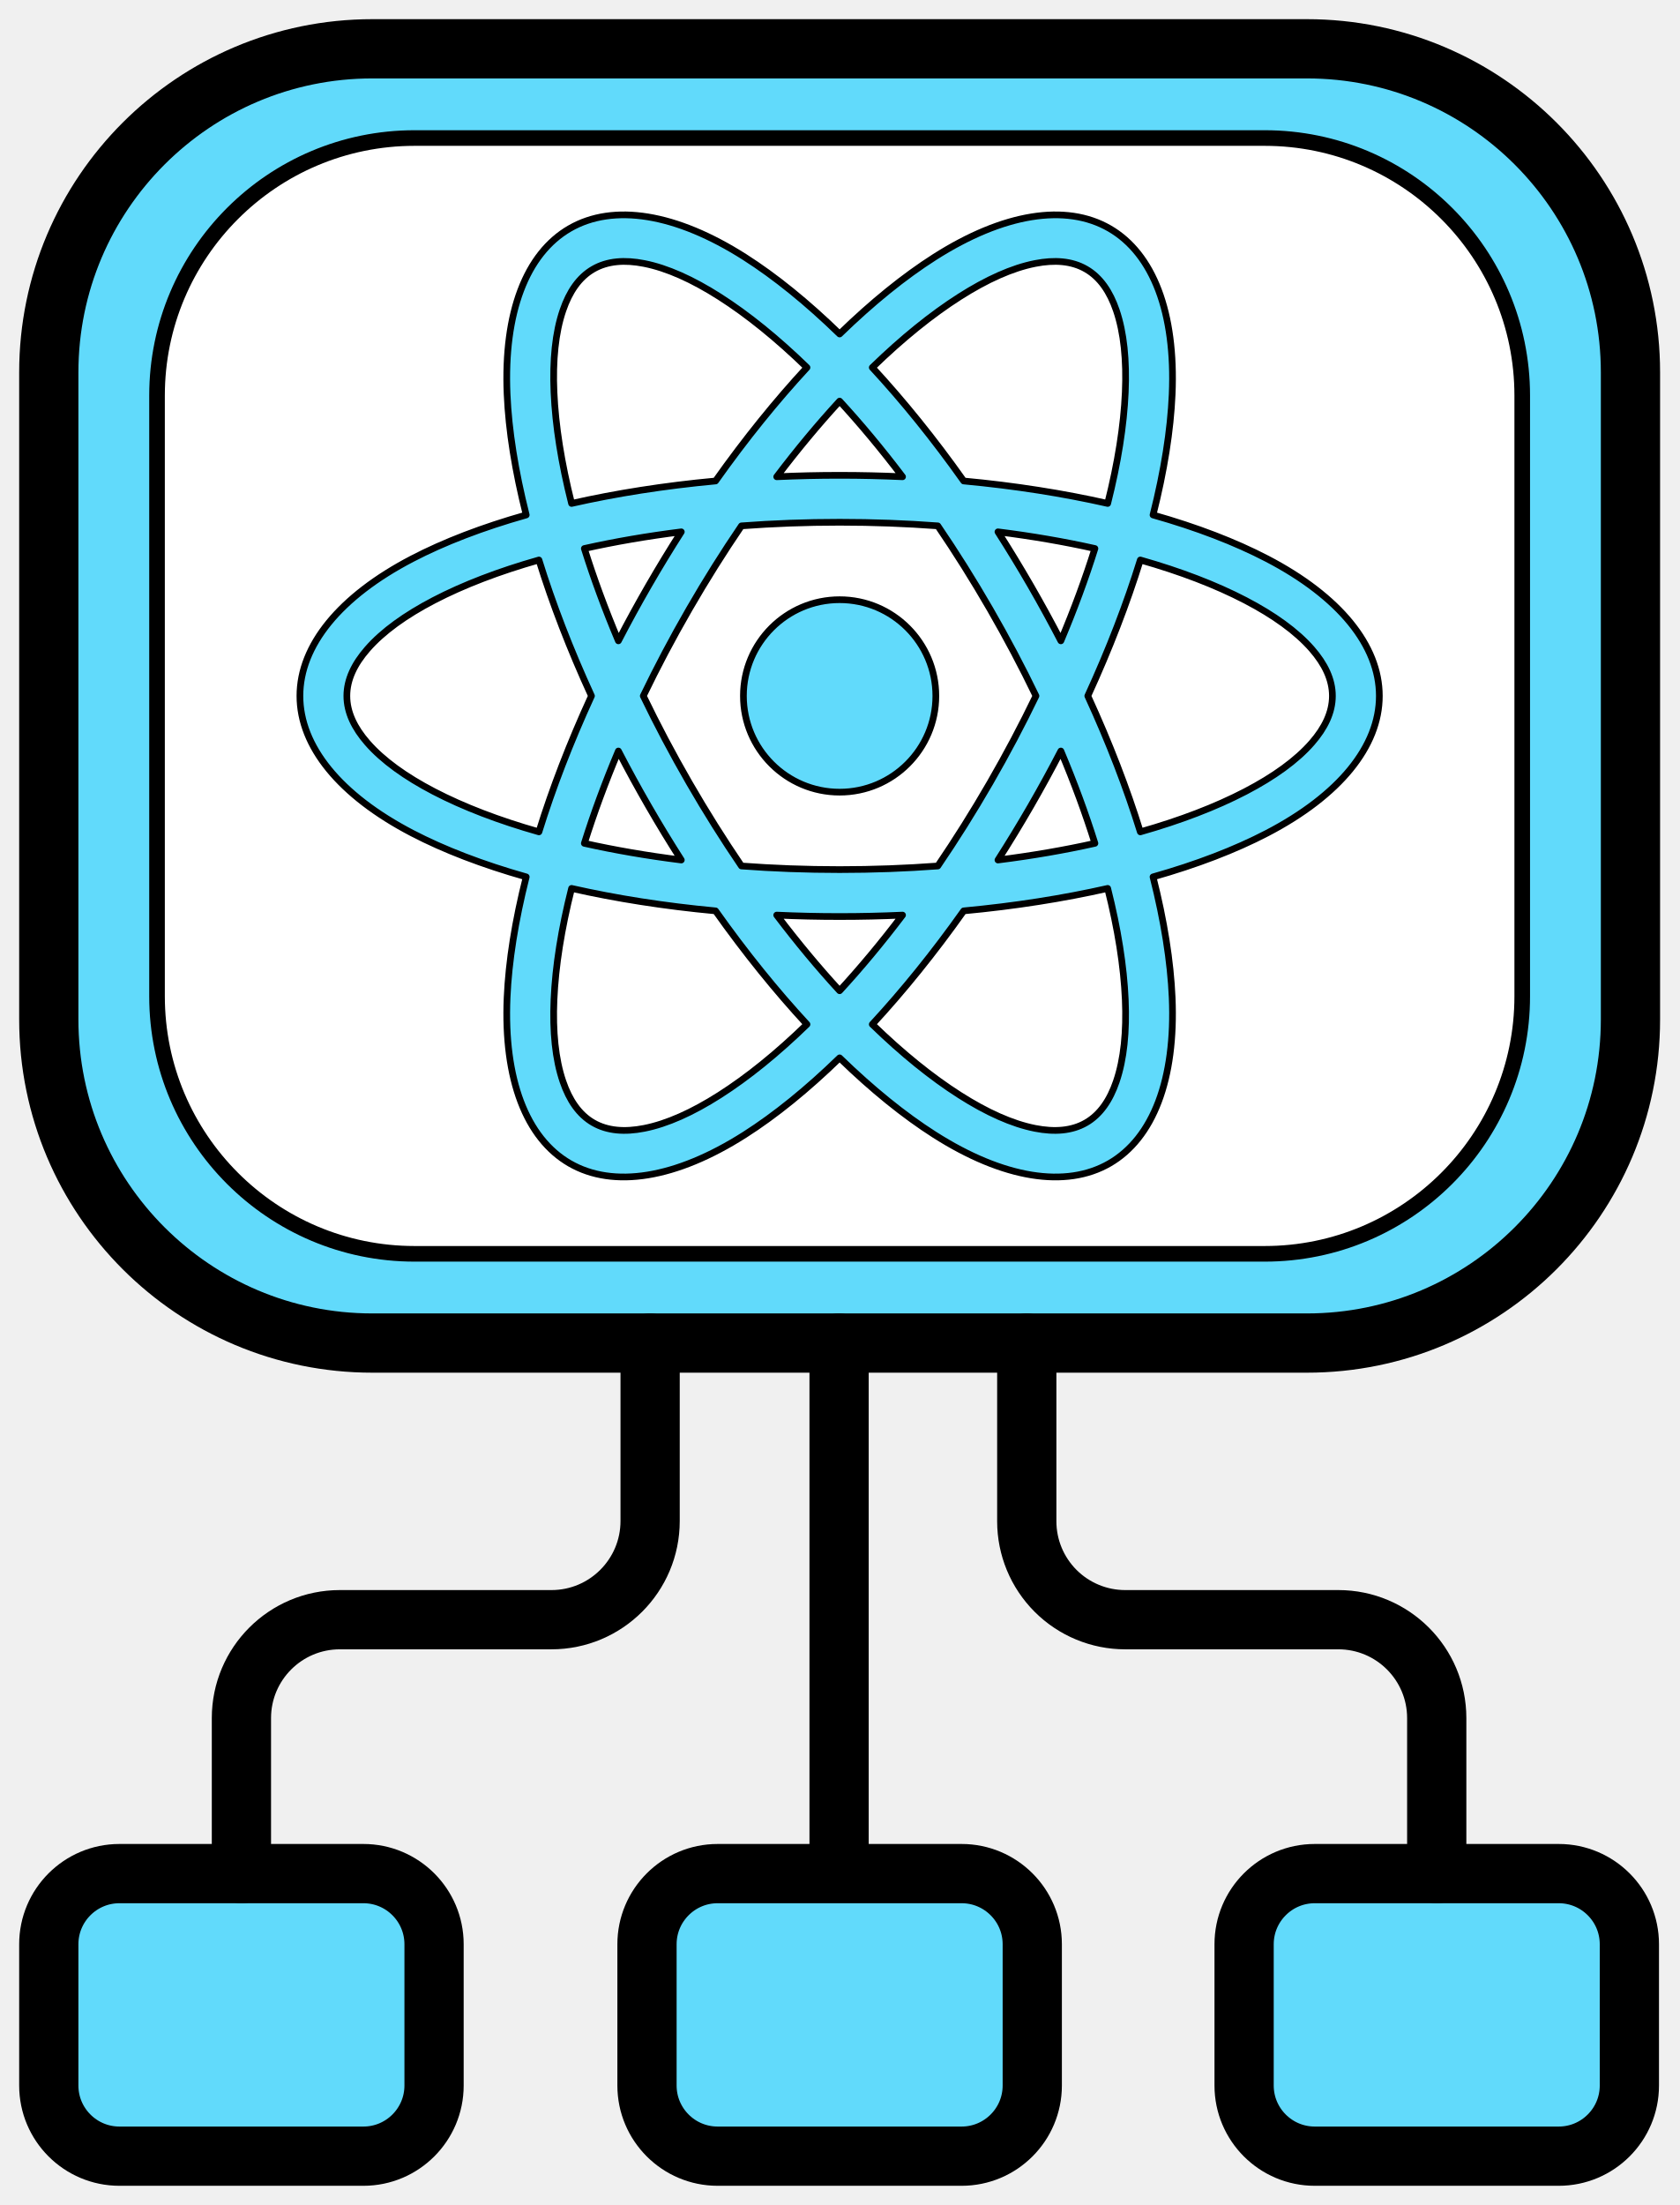
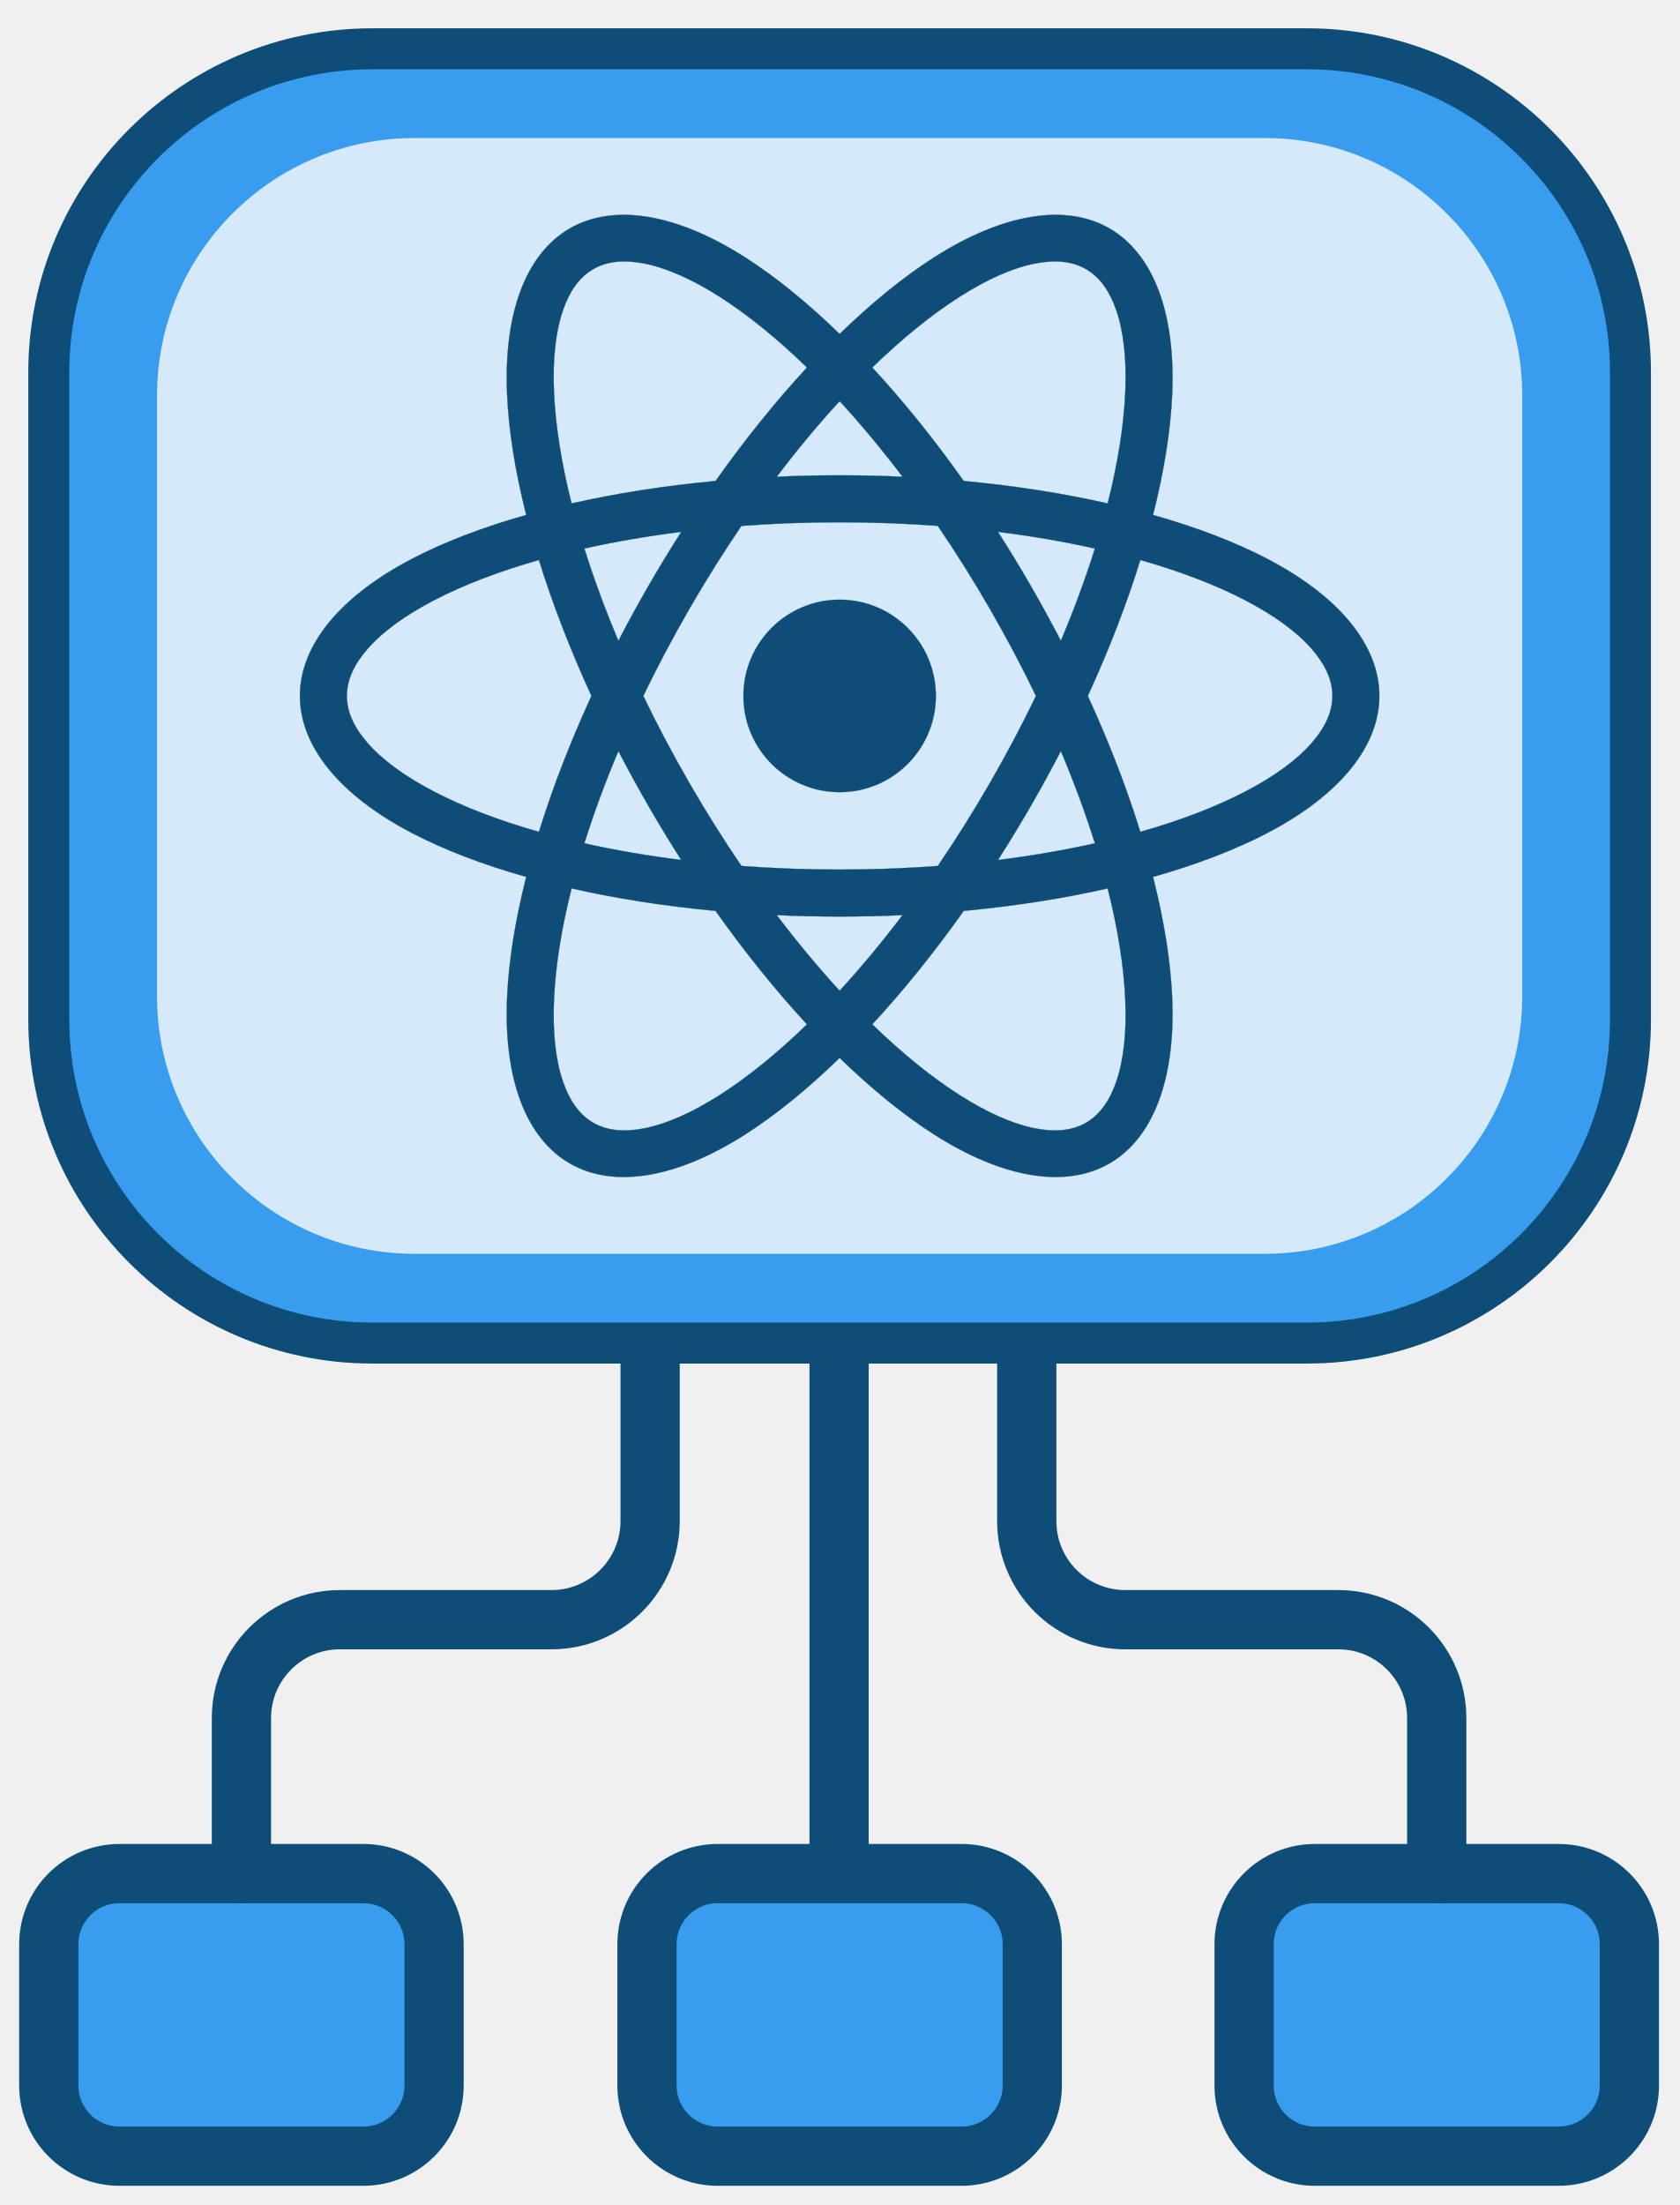
<svg xmlns="http://www.w3.org/2000/svg" width="100%" height="100%" viewBox="0 0 2008 2636" version="1.1" xml:space="preserve" style="fill-rule:evenodd;clip-rule:evenodd;stroke-linecap:round;stroke-linejoin:round;stroke-miterlimit:1.5;">
  <g>
-     <path d="M1949.41,445.144C1949.41,231.658 1776.09,58.333 1562.6,58.333L445.144,58.333C231.658,58.333 58.333,231.658 58.333,445.144L58.333,1218.77C58.333,1432.25 231.658,1605.58 445.144,1605.58L1562.6,1605.58C1776.09,1605.58 1949.41,1432.25 1949.41,1218.77L1949.41,445.144Z" style="fill:rgb(97,218,251);stroke:black;stroke-width:70.83px;" />
-     <path d="M518.963,2324.28C518.963,2277.67 481.123,2239.83 434.514,2239.83L142.782,2239.83C96.174,2239.83 58.333,2277.67 58.333,2324.28L58.333,2493.18C58.333,2539.78 96.174,2577.62 142.782,2577.62L434.514,2577.62C481.123,2577.62 518.963,2539.78 518.963,2493.18L518.963,2324.28Z" style="fill:rgb(97,218,251);stroke:black;stroke-width:70.83px;" />
-     <path d="M1948.1,2324.28C1948.1,2277.67 1910.26,2239.83 1863.65,2239.83L1571.92,2239.83C1525.31,2239.83 1487.47,2277.67 1487.47,2324.28L1487.47,2493.18C1487.47,2539.78 1525.31,2577.62 1571.92,2577.62L1863.65,2577.62C1910.26,2577.62 1948.1,2539.78 1948.1,2493.18L1948.1,2324.28Z" style="fill:rgb(97,218,251);stroke:black;stroke-width:70.83px;" />
-     <path d="M1234.19,2324.28C1234.19,2277.67 1196.35,2239.83 1149.74,2239.83L858.005,2239.83C811.397,2239.83 773.556,2277.67 773.556,2324.28L773.556,2493.18C773.556,2539.78 811.397,2577.62 858.005,2577.62L1149.74,2577.62C1196.35,2577.62 1234.19,2539.78 1234.19,2493.18L1234.19,2324.28Z" style="fill:rgb(97,218,251);stroke:black;stroke-width:70.83px;" />
-     <path d="M1820,472.936C1820,302.988 1682.02,165.012 1512.08,165.012L495.667,165.012C325.719,165.012 187.743,302.988 187.743,472.936L187.743,1190.98C187.743,1360.92 325.719,1498.9 495.667,1498.9L1512.08,1498.9C1682.02,1498.9 1820,1360.92 1820,1190.98L1820,472.936Z" style="fill:white;stroke:black;stroke-width:18.67px;" />
-     <path d="M1003.22,2219.75L1003.22,1605.58" style="fill:none;stroke:black;stroke-width:70.83px;" />
-     <path d="M777.294,1605.58L777.294,1818.3C777.294,1883.46 724.469,1936.29 659.306,1936.29L406.322,1936.29C341.332,1936.29 288.648,1988.97 288.648,2053.96L288.648,2239.83" style="fill:none;stroke:black;stroke-width:70.83px;" />
-     <path d="M1227.62,1605.58L1227.62,1818.63C1227.62,1849.84 1240.02,1879.76 1262.09,1901.83C1284.15,1923.89 1314.07,1936.29 1345.28,1936.29L1600.11,1936.29C1665.1,1936.29 1717.78,1988.97 1717.78,2053.95L1717.78,2239.83" style="fill:none;stroke:black;stroke-width:70.83px;" />
+     <path d="M1949.41,445.144C1949.41,231.658 1776.09,58.333 1562.6,58.333L445.144,58.333C231.658,58.333 58.333,231.658 58.333,445.144L58.333,1218.77C58.333,1432.25 231.658,1605.58 445.144,1605.58L1562.6,1605.58C1776.09,1605.58 1949.41,1432.25 1949.41,1218.77L1949.41,445.144Z" style="fill:rgb(57,157,239);stroke:rgb(13,77,119);stroke-width:49px;" />
+     <path d="M518.963,2324.28C518.963,2277.67 481.123,2239.83 434.514,2239.83L142.782,2239.83C96.174,2239.83 58.333,2277.67 58.333,2324.28L58.333,2493.18C58.333,2539.78 96.174,2577.62 142.782,2577.62L434.514,2577.62C481.123,2577.62 518.963,2539.78 518.963,2493.18L518.963,2324.28Z" style="fill:rgb(57,157,239);stroke:rgb(13,77,119);stroke-width:70.83px;" />
+     <path d="M1948.1,2324.28C1948.1,2277.67 1910.26,2239.83 1863.65,2239.83L1571.92,2239.83C1525.31,2239.83 1487.47,2277.67 1487.47,2324.28L1487.47,2493.18C1487.47,2539.78 1525.31,2577.62 1571.92,2577.62L1863.65,2577.62C1910.26,2577.62 1948.1,2539.78 1948.1,2493.18L1948.1,2324.28Z" style="fill:rgb(57,157,239);stroke:rgb(13,77,119);stroke-width:70.83px;" />
+     <path d="M1234.19,2324.28C1234.19,2277.67 1196.35,2239.83 1149.74,2239.83L858.005,2239.83C811.397,2239.83 773.556,2277.67 773.556,2324.28L773.556,2493.18C773.556,2539.78 811.397,2577.62 858.005,2577.62L1149.74,2577.62C1196.35,2577.62 1234.19,2539.78 1234.19,2493.18L1234.19,2324.28Z" style="fill:rgb(57,157,239);stroke:rgb(13,77,119);stroke-width:70.83px;" />
+     <path d="M1820,472.936C1820,302.988 1682.02,165.012 1512.08,165.012L495.667,165.012C325.719,165.012 187.743,302.988 187.743,472.936L187.743,1190.98C187.743,1360.92 325.719,1498.9 495.667,1498.9L1512.08,1498.9C1682.02,1498.9 1820,1360.92 1820,1190.98L1820,472.936Z" style="fill:rgb(213,233,251);" />
+     <path d="M1003.22,2219.75L1003.22,1621.58" style="fill:none;stroke:rgb(13,77,119);stroke-width:70.83px;" />
+     <path d="M777.294,1621.58L777.294,1818.3C777.294,1883.46 724.469,1936.29 659.306,1936.29L406.322,1936.29C341.332,1936.29 288.648,1988.97 288.648,2053.96L288.648,2239.83" style="fill:none;stroke:rgb(13,77,119);stroke-width:70.83px;" />
+     <path d="M1227.62,1621.58L1227.62,1818.63C1227.62,1849.84 1240.02,1879.76 1262.09,1901.83C1284.15,1923.89 1314.07,1936.29 1345.28,1936.29L1600.11,1936.29C1665.1,1936.29 1717.78,1988.97 1717.78,2053.95L1717.78,2239.83" style="fill:none;stroke:rgb(13,77,119);stroke-width:70.83px;" />
  </g>
-   <path d="M629.159,1048.3C577.085,1033.57 531.074,1015.9 492.833,995.987C406.163,950.855 358.578,892.156 358.578,831.955C358.578,771.755 406.163,713.056 492.833,667.924C531.074,648.01 577.085,630.34 629.159,615.615C615.874,563.155 608.171,514.473 606.297,471.399C602.047,373.775 629.09,303.216 681.225,273.115C733.36,243.015 807.987,254.875 890.408,307.367C926.773,330.528 965.082,361.54 1003.87,399.275C1042.66,361.54 1080.97,330.528 1117.34,307.367C1199.76,254.875 1274.38,243.015 1326.52,273.115C1378.65,303.216 1405.7,373.775 1401.45,471.399C1399.57,514.473 1391.87,563.155 1378.58,615.615C1430.66,630.34 1476.67,648.01 1514.91,667.924C1601.58,713.056 1649.16,771.755 1649.16,831.955C1649.16,892.156 1601.58,950.855 1514.91,995.987C1476.67,1015.9 1430.66,1033.57 1378.58,1048.3C1391.87,1100.76 1399.57,1149.44 1401.45,1192.51C1405.7,1290.14 1378.65,1360.69 1326.52,1390.8C1274.38,1420.9 1199.76,1409.04 1117.34,1356.54C1080.97,1333.38 1042.66,1302.37 1003.87,1264.64C965.082,1302.37 926.773,1333.38 890.408,1356.54C807.987,1409.04 733.36,1420.9 681.225,1390.8C629.09,1360.69 602.047,1290.14 606.297,1192.51C608.171,1149.44 615.874,1100.76 629.159,1048.3ZM964.845,439.351C929.147,404.673 893.881,376.106 860.265,354.696C828.05,334.179 797.647,320.399 770.074,314.985C747.01,310.456 726.326,311.869 709.281,321.71C692.236,331.551 680.671,348.757 673.061,370.995C663.963,397.582 660.695,430.802 662.356,468.959C664.089,508.776 671.196,553.601 683.379,601.855C736.324,589.857 794.188,580.709 855.521,575.004C891.127,524.74 927.982,479.203 964.845,439.351ZM1268.39,766.095C1284.35,728.263 1297.95,691.295 1309.09,655.739C1272.72,647.609 1233.91,640.902 1193.17,635.804C1206.48,656.601 1219.54,678.048 1232.27,700.091C1244.99,722.134 1257.04,744.165 1268.39,766.095ZM1324.36,601.855C1336.55,553.601 1343.65,508.776 1345.39,468.959C1347.05,430.802 1343.78,397.582 1334.68,370.995C1327.07,348.757 1315.51,331.551 1298.46,321.71C1281.42,311.869 1260.73,310.456 1237.67,314.985C1210.1,320.399 1179.69,334.179 1147.48,354.696C1113.86,376.106 1078.6,404.673 1042.9,439.351C1079.76,479.204 1116.62,524.741 1152.22,575.004C1213.56,580.708 1271.42,589.857 1324.36,601.855ZM1042.9,1224.56C1078.6,1259.24 1113.86,1287.81 1147.48,1309.21C1179.69,1329.73 1210.1,1343.51 1237.67,1348.93C1260.73,1353.45 1281.42,1352.04 1298.46,1342.2C1315.51,1332.36 1327.07,1315.15 1334.68,1292.91C1343.78,1266.33 1347.05,1233.11 1345.39,1194.95C1343.65,1155.13 1336.55,1110.31 1324.36,1062.06C1271.42,1074.05 1213.56,1083.2 1152.22,1088.91C1116.62,1139.17 1079.76,1184.71 1042.9,1224.56ZM1363.39,994.46C1411.27,980.884 1453.64,964.626 1488.99,946.218C1522.87,928.578 1550,909.138 1568.48,887.966C1583.93,870.256 1593.05,851.637 1593.05,831.955C1593.05,812.274 1583.93,793.655 1568.48,775.945C1550,754.773 1522.87,735.333 1488.99,717.693C1453.64,699.285 1411.27,683.027 1363.39,669.451C1347.31,721.301 1326.3,775.987 1300.57,831.955C1326.3,887.923 1347.31,942.609 1363.39,994.46ZM1193.17,1028.11C1233.91,1023.01 1272.72,1016.3 1309.09,1008.17C1297.95,972.616 1284.35,935.647 1268.39,897.815C1257.04,919.745 1244.99,941.777 1232.27,963.82C1219.54,985.863 1206.48,1007.31 1193.17,1028.11ZM1079.1,569.944C1054.31,537.21 1029.09,506.949 1003.87,479.524C978.649,506.949 953.433,537.21 928.647,569.944C953.316,568.811 978.418,568.227 1003.87,568.227C1029.32,568.227 1054.43,568.811 1079.1,569.944ZM739.351,897.815C723.395,935.647 709.796,972.616 698.657,1008.17C735.018,1016.3 773.834,1023.01 814.575,1028.11C801.259,1007.31 788.202,985.863 775.476,963.82C762.749,941.777 750.704,919.745 739.351,897.815ZM814.575,635.804C773.834,640.902 735.018,647.609 698.657,655.74C709.796,691.295 723.395,728.264 739.351,766.096C750.704,744.165 762.749,722.134 775.476,700.091C788.202,678.048 801.259,656.601 814.575,635.804ZM683.379,1062.06C671.196,1110.31 664.089,1155.13 662.356,1194.95C660.695,1233.11 663.963,1266.33 673.061,1292.91C680.671,1315.15 692.236,1332.36 709.281,1342.2C726.326,1352.04 747.01,1353.45 770.074,1348.93C797.647,1343.51 828.05,1329.73 860.265,1309.21C893.881,1287.81 929.147,1259.24 964.845,1224.56C927.982,1184.71 891.127,1139.17 855.521,1088.91C794.188,1083.2 736.324,1074.05 683.379,1062.06ZM644.353,669.451C596.472,683.027 554.099,699.285 518.75,717.693C484.874,735.333 457.738,754.773 439.263,775.945C423.809,793.655 414.691,812.274 414.691,831.955C414.691,851.637 423.809,870.256 439.263,887.966C457.738,909.138 484.874,928.578 518.75,946.218C554.099,964.626 596.472,980.884 644.353,994.46C660.435,942.609 681.443,887.924 707.17,831.955C681.443,775.987 660.435,721.301 644.353,669.451ZM928.647,1093.97C953.433,1126.7 978.649,1156.96 1003.87,1184.39C1029.09,1156.96 1054.31,1126.7 1079.1,1093.97C1054.43,1095.1 1029.32,1095.68 1003.87,1095.68C978.418,1095.68 953.316,1095.1 928.647,1093.97ZM886.495,628.653C865.057,660.12 844.15,693.369 824.071,728.147C803.992,762.925 785.65,797.656 769.118,831.955C785.65,866.255 803.992,900.985 824.071,935.763C844.15,970.541 865.057,1003.79 886.495,1035.26C924.465,1038.09 963.713,1039.57 1003.87,1039.57C1044.03,1039.57 1083.28,1038.09 1121.25,1035.26C1142.69,1003.79 1163.59,970.541 1183.67,935.763C1203.75,900.985 1222.09,866.255 1238.62,831.955C1222.09,797.656 1203.75,762.925 1183.67,728.147C1163.59,693.369 1142.69,660.12 1121.25,628.653C1083.28,625.821 1044.03,624.339 1003.87,624.339C963.713,624.339 924.465,625.821 886.495,628.653ZM1003.87,716.925C1067.36,716.925 1118.9,768.468 1118.9,831.955C1118.9,895.442 1067.36,946.986 1003.87,946.986C940.384,946.986 888.841,895.442 888.841,831.955C888.841,768.468 940.384,716.925 1003.87,716.925Z" style="fill:rgb(97,218,251);stroke:black;stroke-width:8px;stroke-linecap:butt;stroke-miterlimit:2;" />
+   <path d="M629.159,1048.3C577.085,1033.57 531.074,1015.9 492.833,995.987C406.163,950.855 358.578,892.156 358.578,831.955C358.578,771.755 406.163,713.056 492.833,667.924C531.074,648.01 577.085,630.34 629.159,615.615C615.874,563.155 608.171,514.473 606.297,471.399C602.047,373.775 629.09,303.216 681.225,273.115C733.36,243.015 807.987,254.875 890.408,307.367C926.773,330.528 965.082,361.54 1003.87,399.275C1042.66,361.54 1080.97,330.528 1117.34,307.367C1199.76,254.875 1274.38,243.015 1326.52,273.115C1378.65,303.216 1405.7,373.775 1401.45,471.399C1399.57,514.473 1391.87,563.155 1378.58,615.615C1430.66,630.34 1476.67,648.01 1514.91,667.924C1601.58,713.056 1649.16,771.755 1649.16,831.955C1649.16,892.156 1601.58,950.855 1514.91,995.987C1476.67,1015.9 1430.66,1033.57 1378.58,1048.3C1391.87,1100.76 1399.57,1149.44 1401.45,1192.51C1405.7,1290.14 1378.65,1360.69 1326.52,1390.8C1274.38,1420.9 1199.76,1409.04 1117.34,1356.54C1080.97,1333.38 1042.66,1302.37 1003.87,1264.64C965.082,1302.37 926.773,1333.38 890.408,1356.54C807.987,1409.04 733.36,1420.9 681.225,1390.8C629.09,1360.69 602.047,1290.14 606.297,1192.51C608.171,1149.44 615.874,1100.76 629.159,1048.3ZM964.845,439.351C929.147,404.673 893.881,376.106 860.265,354.696C828.05,334.179 797.647,320.399 770.074,314.985C747.01,310.456 726.326,311.869 709.281,321.71C692.236,331.551 680.671,348.757 673.061,370.995C663.963,397.582 660.695,430.802 662.356,468.959C664.089,508.776 671.196,553.601 683.379,601.855C736.324,589.857 794.188,580.709 855.521,575.004C891.127,524.74 927.982,479.203 964.845,439.351ZM1268.39,766.095C1284.35,728.263 1297.95,691.295 1309.09,655.739C1272.72,647.609 1233.91,640.902 1193.17,635.804C1206.48,656.601 1219.54,678.048 1232.27,700.091C1244.99,722.134 1257.04,744.165 1268.39,766.095ZM1324.36,601.855C1336.55,553.601 1343.65,508.776 1345.39,468.959C1347.05,430.802 1343.78,397.582 1334.68,370.995C1327.07,348.757 1315.51,331.551 1298.46,321.71C1281.42,311.869 1260.73,310.456 1237.67,314.985C1210.1,320.399 1179.69,334.179 1147.48,354.696C1113.86,376.106 1078.6,404.673 1042.9,439.351C1079.76,479.204 1116.62,524.741 1152.22,575.004C1213.56,580.708 1271.42,589.857 1324.36,601.855ZM1042.9,1224.56C1078.6,1259.24 1113.86,1287.81 1147.48,1309.21C1179.69,1329.73 1210.1,1343.51 1237.67,1348.93C1260.73,1353.45 1281.42,1352.04 1298.46,1342.2C1315.51,1332.36 1327.07,1315.15 1334.68,1292.91C1343.78,1266.33 1347.05,1233.11 1345.39,1194.95C1343.65,1155.13 1336.55,1110.31 1324.36,1062.06C1271.42,1074.05 1213.56,1083.2 1152.22,1088.91C1116.62,1139.17 1079.76,1184.71 1042.9,1224.56ZM1363.39,994.46C1411.27,980.884 1453.64,964.626 1488.99,946.218C1522.87,928.578 1550,909.138 1568.48,887.966C1583.93,870.256 1593.05,851.637 1593.05,831.955C1593.05,812.274 1583.93,793.655 1568.48,775.945C1550,754.773 1522.87,735.333 1488.99,717.693C1453.64,699.285 1411.27,683.027 1363.39,669.451C1347.31,721.301 1326.3,775.987 1300.57,831.955C1326.3,887.923 1347.31,942.609 1363.39,994.46ZM1193.17,1028.11C1233.91,1023.01 1272.72,1016.3 1309.09,1008.17C1297.95,972.616 1284.35,935.647 1268.39,897.815C1257.04,919.745 1244.99,941.777 1232.27,963.82C1219.54,985.863 1206.48,1007.31 1193.17,1028.11ZM1079.1,569.944C1054.31,537.21 1029.09,506.949 1003.87,479.524C978.649,506.949 953.433,537.21 928.647,569.944C953.316,568.811 978.418,568.227 1003.87,568.227C1029.32,568.227 1054.43,568.811 1079.1,569.944ZM739.351,897.815C723.395,935.647 709.796,972.616 698.657,1008.17C735.018,1016.3 773.834,1023.01 814.575,1028.11C801.259,1007.31 788.202,985.863 775.476,963.82C762.749,941.777 750.704,919.745 739.351,897.815ZM814.575,635.804C773.834,640.902 735.018,647.609 698.657,655.74C709.796,691.295 723.395,728.264 739.351,766.096C750.704,744.165 762.749,722.134 775.476,700.091C788.202,678.048 801.259,656.601 814.575,635.804ZM683.379,1062.06C671.196,1110.31 664.089,1155.13 662.356,1194.95C660.695,1233.11 663.963,1266.33 673.061,1292.91C680.671,1315.15 692.236,1332.36 709.281,1342.2C726.326,1352.04 747.01,1353.45 770.074,1348.93C797.647,1343.51 828.05,1329.73 860.265,1309.21C893.881,1287.81 929.147,1259.24 964.845,1224.56C927.982,1184.71 891.127,1139.17 855.521,1088.91C794.188,1083.2 736.324,1074.05 683.379,1062.06ZM644.353,669.451C596.472,683.027 554.099,699.285 518.75,717.693C484.874,735.333 457.738,754.773 439.263,775.945C423.809,793.655 414.691,812.274 414.691,831.955C414.691,851.637 423.809,870.256 439.263,887.966C457.738,909.138 484.874,928.578 518.75,946.218C554.099,964.626 596.472,980.884 644.353,994.46C660.435,942.609 681.443,887.924 707.17,831.955C681.443,775.987 660.435,721.301 644.353,669.451ZM928.647,1093.97C953.433,1126.7 978.649,1156.96 1003.87,1184.39C1029.09,1156.96 1054.31,1126.7 1079.1,1093.97C1054.43,1095.1 1029.32,1095.68 1003.87,1095.68C978.418,1095.68 953.316,1095.1 928.647,1093.97ZM886.495,628.653C865.057,660.12 844.15,693.369 824.071,728.147C803.992,762.925 785.65,797.656 769.118,831.955C785.65,866.255 803.992,900.985 824.071,935.763C844.15,970.541 865.057,1003.79 886.495,1035.26C924.465,1038.09 963.713,1039.57 1003.87,1039.57C1044.03,1039.57 1083.28,1038.09 1121.25,1035.26C1142.69,1003.79 1163.59,970.541 1183.67,935.763C1203.75,900.985 1222.09,866.255 1238.62,831.955C1222.09,797.656 1203.75,762.925 1183.67,728.147C1163.59,693.369 1142.69,660.12 1121.25,628.653C1083.28,625.821 1044.03,624.339 1003.87,624.339C963.713,624.339 924.465,625.821 886.495,628.653ZM1003.87,716.925C1067.36,716.925 1118.9,768.468 1118.9,831.955C1118.9,895.442 1067.36,946.986 1003.87,946.986C940.384,946.986 888.841,895.442 888.841,831.955C888.841,768.468 940.384,716.925 1003.87,716.925Z" style="fill:rgb(13,77,119);stroke:rgb(13,77,119);stroke-width:0.3px;stroke-linecap:butt;stroke-miterlimit:2;" />
</svg>
